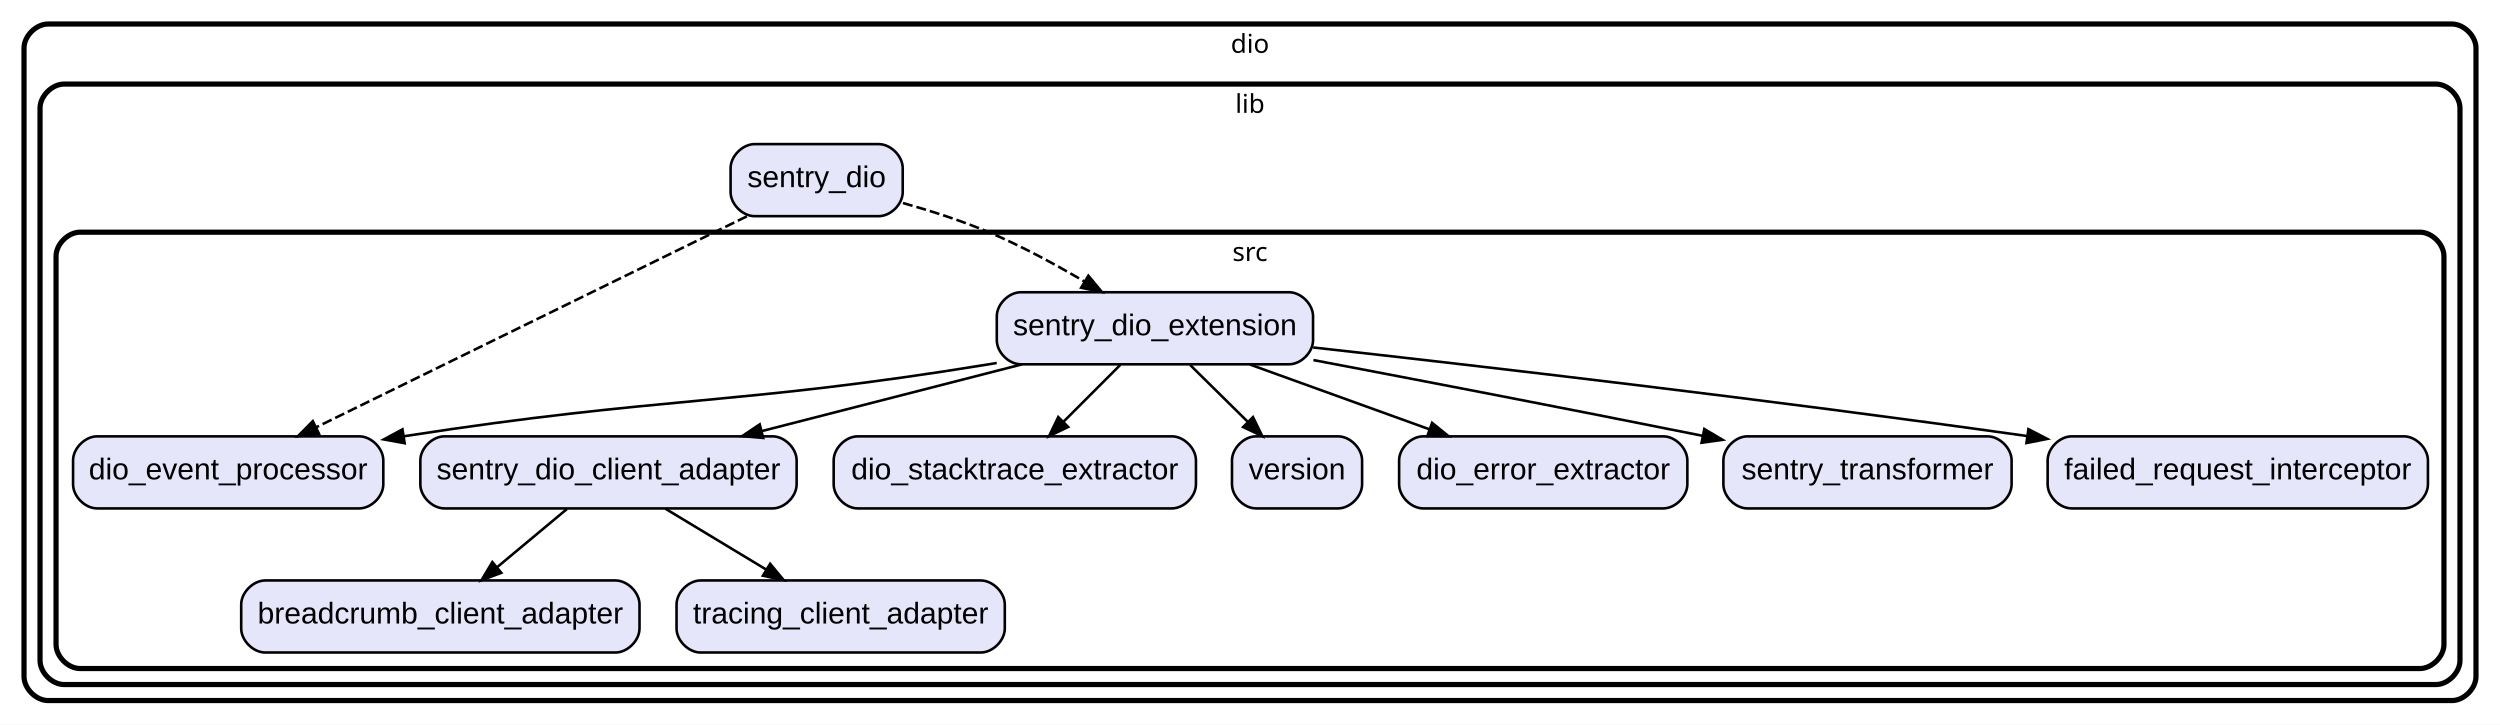
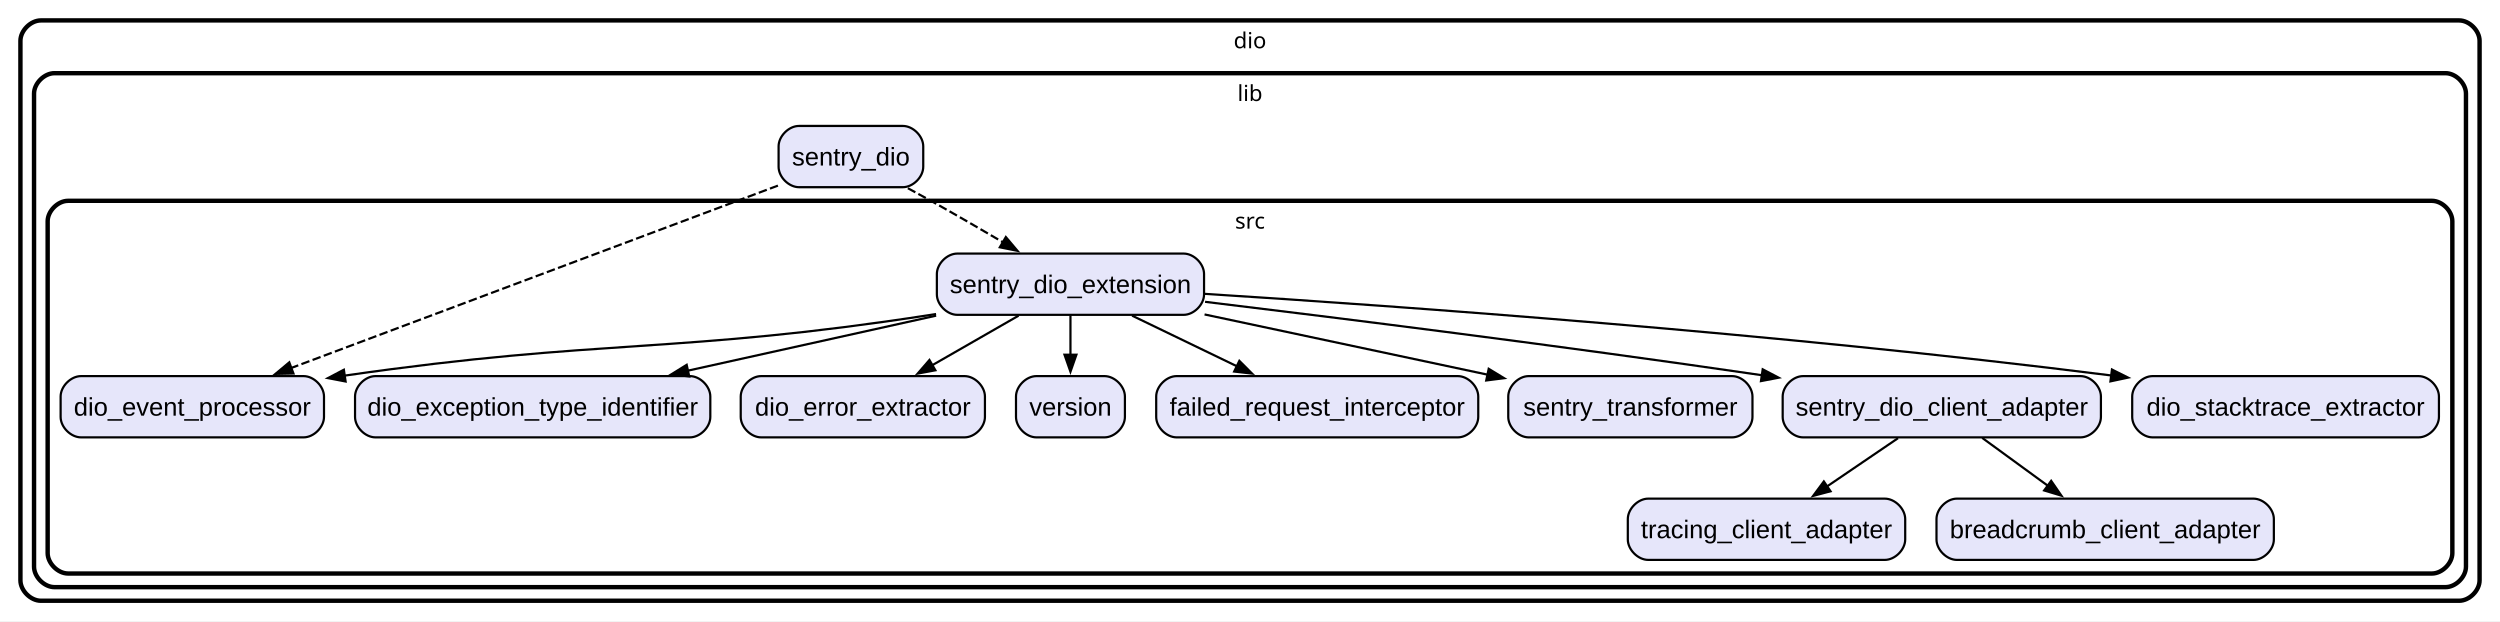
- <svg xmlns="http://www.w3.org/2000/svg" width="1249pt" height="362pt" viewBox="0.00 0.00 1249.00 362.00">
-   <g id="graph0" class="graph" transform="scale(1 1) rotate(0) translate(4 358)">
-     <polygon fill="white" stroke="transparent" points="-4,4 -4,-358 1245,-358 1245,4 -4,4" />
+ <svg xmlns="http://www.w3.org/2000/svg" width="1469pt" height="365pt" viewBox="0.00 0.00 1469.00 365.00">
+   <g id="graph0" class="graph" transform="scale(1 1) rotate(0) translate(4 361)">
+     <polygon fill="white" stroke="none" points="-4,4 -4,-361 1465,-361 1465,4 -4,4" />
    <g id="clust1" class="cluster">
-       <path fill="none" stroke="black" stroke-width="2.6" d="M20,-8C20,-8 1221,-8 1221,-8 1227,-8 1233,-14 1233,-20 1233,-20 1233,-334 1233,-334 1233,-340 1227,-346 1221,-346 1221,-346 20,-346 20,-346 14,-346 8,-340 8,-334 8,-334 8,-20 8,-20 8,-14 14,-8 20,-8" />
-       <text text-anchor="middle" x="620.5" y="-331.6" font-family="Arial Black" font-size="13.00">dio</text>
+       <path fill="none" stroke="black" stroke-width="2.6" d="M20,-8C20,-8 1441,-8 1441,-8 1447,-8 1453,-14 1453,-20 1453,-20 1453,-337 1453,-337 1453,-343 1447,-349 1441,-349 1441,-349 20,-349 20,-349 14,-349 8,-343 8,-337 8,-337 8,-20 8,-20 8,-14 14,-8 20,-8" />
+       <text xml:space="preserve" text-anchor="middle" x="730.5" y="-332.65" font-family="Arial Black" font-size="13.00">dio</text>
    </g>
    <g id="clust2" class="cluster">
-       <path fill="none" stroke="black" stroke-width="2.6" d="M28,-16C28,-16 1213,-16 1213,-16 1219,-16 1225,-22 1225,-28 1225,-28 1225,-304 1225,-304 1225,-310 1219,-316 1213,-316 1213,-316 28,-316 28,-316 22,-316 16,-310 16,-304 16,-304 16,-28 16,-28 16,-22 22,-16 28,-16" />
-       <text text-anchor="middle" x="620.5" y="-301.6" font-family="Arial Black" font-size="13.00">lib</text>
+       <path fill="none" stroke="black" stroke-width="2.6" d="M28,-16C28,-16 1433,-16 1433,-16 1439,-16 1445,-22 1445,-28 1445,-28 1445,-306 1445,-306 1445,-312 1439,-318 1433,-318 1433,-318 28,-318 28,-318 22,-318 16,-312 16,-306 16,-306 16,-28 16,-28 16,-22 22,-16 28,-16" />
+       <text xml:space="preserve" text-anchor="middle" x="730.5" y="-301.65" font-family="Arial Black" font-size="13.00">lib</text>
    </g>
    <g id="clust3" class="cluster">
-       <path fill="none" stroke="black" stroke-width="2.6" d="M36,-24C36,-24 1205,-24 1205,-24 1211,-24 1217,-30 1217,-36 1217,-36 1217,-230 1217,-230 1217,-236 1211,-242 1205,-242 1205,-242 36,-242 36,-242 30,-242 24,-236 24,-230 24,-230 24,-36 24,-36 24,-30 30,-24 36,-24" />
-       <text text-anchor="middle" x="620.5" y="-227.6" font-family="Arial Black" font-size="13.00">src</text>
+       <path fill="none" stroke="black" stroke-width="2.6" d="M36,-24C36,-24 1425,-24 1425,-24 1431,-24 1437,-30 1437,-36 1437,-36 1437,-231 1437,-231 1437,-237 1431,-243 1425,-243 1425,-243 36,-243 36,-243 30,-243 24,-237 24,-231 24,-231 24,-36 24,-36 24,-30 30,-24 36,-24" />
+       <text xml:space="preserve" text-anchor="middle" x="730.5" y="-226.65" font-family="Arial Black" font-size="13.00">src</text>
    </g>
    <g id="node1" class="node">
-       <path fill="Lavender" stroke="black" stroke-width="1.3" d="M435,-286C435,-286 373,-286 373,-286 367,-286 361,-280 361,-274 361,-274 361,-262 361,-262 361,-256 367,-250 373,-250 373,-250 435,-250 435,-250 441,-250 447,-256 447,-262 447,-262 447,-274 447,-274 447,-280 441,-286 435,-286" />
-       <text text-anchor="middle" x="404" y="-264.5" font-family="Arial" font-size="15.00">sentry_dio</text>
+       <path fill="Lavender" stroke="black" stroke-width="1.3" d="M526.5,-287C526.5,-287 465.5,-287 465.5,-287 459.5,-287 453.5,-281 453.5,-275 453.5,-275 453.5,-263 453.5,-263 453.5,-257 459.5,-251 465.5,-251 465.5,-251 526.5,-251 526.5,-251 532.5,-251 538.5,-257 538.5,-263 538.5,-263 538.5,-275 538.5,-275 538.5,-281 532.5,-287 526.5,-287" />
+       <text xml:space="preserve" text-anchor="middle" x="496" y="-263.75" font-family="Arial" font-size="15.00">sentry_dio</text>
+     </g>
+     <g id="node3" class="node">
+       <path fill="Lavender" stroke="black" stroke-width="1.3" d="M174.38,-140C174.38,-140 43.62,-140 43.62,-140 37.62,-140 31.62,-134 31.62,-128 31.62,-128 31.62,-116 31.62,-116 31.62,-110 37.62,-104 43.62,-104 43.62,-104 174.38,-104 174.38,-104 180.38,-104 186.38,-110 186.38,-116 186.38,-116 186.38,-128 186.38,-128 186.38,-134 180.38,-140 174.38,-140" />
+       <text xml:space="preserve" text-anchor="middle" x="109" y="-116.75" font-family="Arial" font-size="15.00">dio_event_processor</text>
+     </g>
+     <g id="edge2" class="edge">
+       <path fill="none" stroke="black" stroke-width="1.3" stroke-dasharray="5,2" d="M453.11,-251.93C383.42,-225.82 245.54,-174.16 167.12,-144.78" />
+       <polygon fill="black" stroke="black" stroke-width="1.3" points="168.43,-141.53 157.84,-141.3 165.98,-148.09 168.43,-141.53" />
+     </g>
+     <g id="node5" class="node">
+       <path fill="Lavender" stroke="black" stroke-width="1.3" d="M691.5,-212C691.5,-212 558.5,-212 558.5,-212 552.5,-212 546.5,-206 546.5,-200 546.5,-200 546.5,-188 546.5,-188 546.5,-182 552.5,-176 558.5,-176 558.5,-176 691.5,-176 691.5,-176 697.5,-176 703.5,-182 703.5,-188 703.5,-188 703.5,-200 703.5,-200 703.5,-206 697.5,-212 691.5,-212" />
+       <text xml:space="preserve" text-anchor="middle" x="625" y="-188.75" font-family="Arial" font-size="15.00">sentry_dio_extension</text>
+     </g>
+     <g id="edge1" class="edge">
+       <path fill="none" stroke="black" stroke-width="1.3" stroke-dasharray="5,2" d="M529.47,-250.41C534.03,-247.95 538.64,-245.43 543,-243 556.87,-235.26 571.9,-226.55 585.26,-218.7" />
+       <polygon fill="black" stroke="black" stroke-width="1.3" points="587.03,-221.72 593.87,-213.62 583.48,-215.69 587.03,-221.72" />
+     </g>
+     <g id="node2" class="node">
+       <path fill="Lavender" stroke="black" stroke-width="1.3" d="M1103.5,-68C1103.5,-68 964.5,-68 964.5,-68 958.5,-68 952.5,-62 952.5,-56 952.5,-56 952.5,-44 952.5,-44 952.5,-38 958.5,-32 964.5,-32 964.5,-32 1103.5,-32 1103.5,-32 1109.5,-32 1115.5,-38 1115.5,-44 1115.5,-44 1115.5,-56 1115.5,-56 1115.5,-62 1109.5,-68 1103.5,-68" />
+       <text xml:space="preserve" text-anchor="middle" x="1034" y="-44.75" font-family="Arial" font-size="15.00">tracing_client_adapter</text>
    </g>
    <g id="node4" class="node">
-       <path fill="Lavender" stroke="black" stroke-width="1.3" d="M175.5,-140C175.5,-140 44.5,-140 44.5,-140 38.5,-140 32.5,-134 32.5,-128 32.5,-128 32.5,-116 32.5,-116 32.5,-110 38.5,-104 44.5,-104 44.5,-104 175.5,-104 175.5,-104 181.5,-104 187.5,-110 187.5,-116 187.5,-116 187.5,-128 187.5,-128 187.5,-134 181.5,-140 175.5,-140" />
-       <text text-anchor="middle" x="110" y="-118.5" font-family="Arial" font-size="15.00">dio_event_processor</text>
+       <path fill="Lavender" stroke="black" stroke-width="1.3" d="M401.38,-140C401.38,-140 216.62,-140 216.62,-140 210.62,-140 204.62,-134 204.62,-128 204.62,-128 204.62,-116 204.62,-116 204.62,-110 210.62,-104 216.62,-104 216.62,-104 401.38,-104 401.38,-104 407.38,-104 413.38,-110 413.38,-116 413.38,-116 413.38,-128 413.38,-128 413.38,-134 407.38,-140 401.38,-140" />
+       <text xml:space="preserve" text-anchor="middle" x="309" y="-116.75" font-family="Arial" font-size="15.00">dio_exception_type_identifier</text>
    </g>
-     <g id="edge2" class="edge">
-       <path fill="none" stroke="black" stroke-width="1.3" stroke-dasharray="5,2" d="M369.12,-249.92C315.41,-223.61 212.54,-173.22 153.86,-144.48" />
-       <polygon fill="black" stroke="black" stroke-width="1.3" points="155.35,-141.32 144.83,-140.06 152.28,-147.6 155.35,-141.32" />
+     <g id="edge4" class="edge">
+       <path fill="none" stroke="black" stroke-width="1.3" d="M546.03,-176.48C545.02,-176.32 544.01,-176.16 543,-176 393.52,-152.81 351.39,-162.39 198.42,-140.27" />
+       <polygon fill="black" stroke="black" stroke-width="1.3" points="199.08,-136.83 188.68,-138.83 198.06,-143.75 199.08,-136.83" />
+     </g>
+     <g id="edge5" class="edge">
+       <path fill="none" stroke="black" stroke-width="1.3" d="M546.07,-175.52C501.75,-165.7 446.25,-153.4 400.09,-143.18" />
+       <polygon fill="black" stroke="black" stroke-width="1.3" points="401,-139.8 390.48,-141.05 399.49,-146.63 401,-139.8" />
+     </g>
+     <g id="node6" class="node">
+       <path fill="Lavender" stroke="black" stroke-width="1.3" d="M562.75,-140C562.75,-140 443.25,-140 443.25,-140 437.25,-140 431.25,-134 431.25,-128 431.25,-128 431.25,-116 431.25,-116 431.25,-110 437.25,-104 443.25,-104 443.25,-104 562.75,-104 562.75,-104 568.75,-104 574.75,-110 574.75,-116 574.75,-116 574.75,-128 574.75,-128 574.75,-134 568.75,-140 562.75,-140" />
+       <text xml:space="preserve" text-anchor="middle" x="503" y="-116.75" font-family="Arial" font-size="15.00">dio_error_extractor</text>
+     </g>
+     <g id="edge3" class="edge">
+       <path fill="none" stroke="black" stroke-width="1.3" d="M594.53,-175.52C579.1,-166.66 560.16,-155.8 543.52,-146.25" />
+       <polygon fill="black" stroke="black" stroke-width="1.3" points="545.63,-143.42 535.21,-141.48 542.14,-149.49 545.63,-143.42" />
+     </g>
+     <g id="node7" class="node">
+       <path fill="Lavender" stroke="black" stroke-width="1.3" d="M645,-140C645,-140 605,-140 605,-140 599,-140 593,-134 593,-128 593,-128 593,-116 593,-116 593,-110 599,-104 605,-104 605,-104 645,-104 645,-104 651,-104 657,-110 657,-116 657,-116 657,-128 657,-128 657,-134 651,-140 645,-140" />
+       <text xml:space="preserve" text-anchor="middle" x="625" y="-116.75" font-family="Arial" font-size="15.00">version</text>
+     </g>
+     <g id="edge10" class="edge">
+       <path fill="none" stroke="black" stroke-width="1.3" d="M625,-175.7C625,-168.68 625,-160.38 625,-152.47" />
+       <polygon fill="black" stroke="black" stroke-width="1.3" points="628.5,-152.56 625,-142.56 621.5,-152.56 628.5,-152.56" />
+     </g>
+     <g id="node8" class="node">
+       <path fill="Lavender" stroke="black" stroke-width="1.3" d="M852.62,-140C852.62,-140 687.38,-140 687.38,-140 681.38,-140 675.38,-134 675.38,-128 675.38,-128 675.38,-116 675.38,-116 675.38,-110 681.38,-104 687.38,-104 687.38,-104 852.62,-104 852.62,-104 858.62,-104 864.62,-110 864.62,-116 864.62,-116 864.62,-128 864.62,-128 864.62,-134 858.62,-140 852.62,-140" />
+       <text xml:space="preserve" text-anchor="middle" x="770" y="-116.75" font-family="Arial" font-size="15.00">failed_request_interceptor</text>
+     </g>
+     <g id="edge7" class="edge">
+       <path fill="none" stroke="black" stroke-width="1.3" d="M661.22,-175.52C679.83,-166.53 702.74,-155.47 722.73,-145.82" />
+       <polygon fill="black" stroke="black" stroke-width="1.3" points="724.24,-148.98 731.72,-141.48 721.19,-142.68 724.24,-148.98" />
+     </g>
+     <g id="node9" class="node">
+       <path fill="Lavender" stroke="black" stroke-width="1.3" d="M1013.75,-140C1013.75,-140 894.25,-140 894.25,-140 888.25,-140 882.25,-134 882.25,-128 882.25,-128 882.25,-116 882.25,-116 882.25,-110 888.25,-104 894.25,-104 894.25,-104 1013.75,-104 1013.75,-104 1019.75,-104 1025.75,-110 1025.75,-116 1025.75,-116 1025.75,-128 1025.75,-128 1025.75,-134 1019.75,-140 1013.75,-140" />
+       <text xml:space="preserve" text-anchor="middle" x="954" y="-116.75" font-family="Arial" font-size="15.00">sentry_transformer</text>
+     </g>
+     <g id="edge8" class="edge">
+       <path fill="none" stroke="black" stroke-width="1.3" d="M703.8,-176.23C753.98,-165.56 818.91,-151.74 870.05,-140.86" />
+       <polygon fill="black" stroke="black" stroke-width="1.3" points="870.76,-144.29 879.82,-138.78 869.31,-137.44 870.76,-144.29" />
+     </g>
+     <g id="node10" class="node">
+       <path fill="Lavender" stroke="black" stroke-width="1.3" d="M1218.5,-140C1218.5,-140 1055.5,-140 1055.5,-140 1049.5,-140 1043.5,-134 1043.5,-128 1043.5,-128 1043.5,-116 1043.5,-116 1043.5,-110 1049.5,-104 1055.5,-104 1055.5,-104 1218.5,-104 1218.5,-104 1224.5,-104 1230.5,-110 1230.5,-116 1230.5,-116 1230.5,-128 1230.5,-128 1230.5,-134 1224.5,-140 1218.5,-140" />
+       <text xml:space="preserve" text-anchor="middle" x="1137" y="-116.75" font-family="Arial" font-size="15.00">sentry_dio_client_adapter</text>
+     </g>
+     <g id="edge9" class="edge">
+       <path fill="none" stroke="black" stroke-width="1.3" d="M704.1,-183.65C784.18,-173.98 911.87,-158.02 1031.54,-140.49" />
+       <polygon fill="black" stroke="black" stroke-width="1.3" points="1031.76,-143.99 1041.15,-139.07 1030.74,-137.07 1031.76,-143.99" />
    </g>
    <g id="node11" class="node">
-       <path fill="Lavender" stroke="black" stroke-width="1.3" d="M640,-212C640,-212 506,-212 506,-212 500,-212 494,-206 494,-200 494,-200 494,-188 494,-188 494,-182 500,-176 506,-176 506,-176 640,-176 640,-176 646,-176 652,-182 652,-188 652,-188 652,-200 652,-200 652,-206 646,-212 640,-212" />
-       <text text-anchor="middle" x="573" y="-190.5" font-family="Arial" font-size="15.00">sentry_dio_extension</text>
-     </g>
-     <g id="edge1" class="edge">
-       <path fill="none" stroke="black" stroke-width="1.3" stroke-dasharray="5,2" d="M447.11,-256.58C461.04,-252.66 476.39,-247.74 490,-242 506.3,-235.13 523.45,-225.8 537.9,-217.28" />
-       <polygon fill="black" stroke="black" stroke-width="1.3" points="539.75,-220.25 546.52,-212.1 536.14,-214.25 539.75,-220.25" />
-     </g>
-     <g id="node2" class="node">
-       <path fill="Lavender" stroke="black" stroke-width="1.3" d="M1197,-140C1197,-140 1031,-140 1031,-140 1025,-140 1019,-134 1019,-128 1019,-128 1019,-116 1019,-116 1019,-110 1025,-104 1031,-104 1031,-104 1197,-104 1197,-104 1203,-104 1209,-110 1209,-116 1209,-116 1209,-128 1209,-128 1209,-134 1203,-140 1197,-140" />
-       <text text-anchor="middle" x="1114" y="-118.5" font-family="Arial" font-size="15.00">failed_request_interceptor</text>
-     </g>
-     <g id="node3" class="node">
-       <path fill="Lavender" stroke="black" stroke-width="1.3" d="M382,-140C382,-140 218,-140 218,-140 212,-140 206,-134 206,-128 206,-128 206,-116 206,-116 206,-110 212,-104 218,-104 218,-104 382,-104 382,-104 388,-104 394,-110 394,-116 394,-116 394,-128 394,-128 394,-134 388,-140 382,-140" />
-       <text text-anchor="middle" x="300" y="-118.5" font-family="Arial" font-size="15.00">sentry_dio_client_adapter</text>
-     </g>
-     <g id="node6" class="node">
-       <path fill="Lavender" stroke="black" stroke-width="1.3" d="M303.5,-68C303.5,-68 128.5,-68 128.5,-68 122.5,-68 116.5,-62 116.5,-56 116.5,-56 116.5,-44 116.5,-44 116.5,-38 122.5,-32 128.5,-32 128.5,-32 303.5,-32 303.5,-32 309.5,-32 315.5,-38 315.5,-44 315.5,-44 315.5,-56 315.5,-56 315.5,-62 309.5,-68 303.5,-68" />
-       <text text-anchor="middle" x="216" y="-46.5" font-family="Arial" font-size="15.00">breadcrumb_client_adapter</text>
-     </g>
-     <g id="edge3" class="edge">
-       <path fill="none" stroke="black" stroke-width="1.3" d="M279.24,-103.7C268.76,-94.97 255.89,-84.24 244.5,-74.75" />
-       <polygon fill="black" stroke="black" stroke-width="1.3" points="246.45,-71.82 236.53,-68.1 241.97,-77.19 246.45,-71.82" />
-     </g>
-     <g id="node7" class="node">
-       <path fill="Lavender" stroke="black" stroke-width="1.3" d="M486,-68C486,-68 346,-68 346,-68 340,-68 334,-62 334,-56 334,-56 334,-44 334,-44 334,-38 340,-32 346,-32 346,-32 486,-32 486,-32 492,-32 498,-38 498,-44 498,-44 498,-56 498,-56 498,-62 492,-68 486,-68" />
-       <text text-anchor="middle" x="416" y="-46.5" font-family="Arial" font-size="15.00">tracing_client_adapter</text>
-     </g>
-     <g id="edge4" class="edge">
-       <path fill="none" stroke="black" stroke-width="1.3" d="M328.38,-103.88C343.54,-94.72 362.41,-83.34 378.74,-73.48" />
-       <polygon fill="black" stroke="black" stroke-width="1.3" points="380.76,-76.35 387.51,-68.19 377.14,-70.36 380.76,-76.35" />
-     </g>
-     <g id="node5" class="node">
-       <path fill="Lavender" stroke="black" stroke-width="1.3" d="M581.5,-140C581.5,-140 424.5,-140 424.5,-140 418.5,-140 412.5,-134 412.5,-128 412.5,-128 412.5,-116 412.5,-116 412.5,-110 418.5,-104 424.5,-104 424.5,-104 581.5,-104 581.5,-104 587.5,-104 593.5,-110 593.5,-116 593.5,-116 593.5,-128 593.5,-128 593.5,-134 587.5,-140 581.5,-140" />
-       <text text-anchor="middle" x="503" y="-118.5" font-family="Arial" font-size="15.00">dio_stacktrace_extractor</text>
-     </g>
-     <g id="node8" class="node">
-       <path fill="Lavender" stroke="black" stroke-width="1.3" d="M664.5,-140C664.5,-140 623.5,-140 623.5,-140 617.5,-140 611.5,-134 611.5,-128 611.5,-128 611.5,-116 611.5,-116 611.5,-110 617.5,-104 623.5,-104 623.5,-104 664.5,-104 664.5,-104 670.5,-104 676.5,-110 676.5,-116 676.5,-116 676.5,-128 676.5,-128 676.5,-134 670.5,-140 664.5,-140" />
-       <text text-anchor="middle" x="644" y="-118.5" font-family="Arial" font-size="15.00">version</text>
-     </g>
-     <g id="node9" class="node">
-       <path fill="Lavender" stroke="black" stroke-width="1.3" d="M827,-140C827,-140 707,-140 707,-140 701,-140 695,-134 695,-128 695,-128 695,-116 695,-116 695,-110 701,-104 707,-104 707,-104 827,-104 827,-104 833,-104 839,-110 839,-116 839,-116 839,-128 839,-128 839,-134 833,-140 827,-140" />
-       <text text-anchor="middle" x="767" y="-118.5" font-family="Arial" font-size="15.00">dio_error_extractor</text>
-     </g>
-     <g id="node10" class="node">
-       <path fill="Lavender" stroke="black" stroke-width="1.3" d="M989,-140C989,-140 869,-140 869,-140 863,-140 857,-134 857,-128 857,-128 857,-116 857,-116 857,-110 863,-104 869,-104 869,-104 989,-104 989,-104 995,-104 1001,-110 1001,-116 1001,-116 1001,-128 1001,-128 1001,-134 995,-140 989,-140" />
-       <text text-anchor="middle" x="929" y="-118.5" font-family="Arial" font-size="15.00">sentry_transformer</text>
-     </g>
-     <g id="edge8" class="edge">
-       <path fill="none" stroke="black" stroke-width="1.3" d="M652.07,-184.4C737.48,-174.9 877.81,-158.62 1008.61,-140.17" />
-       <polygon fill="black" stroke="black" stroke-width="1.3" points="1009.4,-143.59 1018.81,-138.72 1008.42,-136.66 1009.4,-143.59" />
-     </g>
-     <g id="edge10" class="edge">
-       <path fill="none" stroke="black" stroke-width="1.3" d="M506.57,-175.97C467.34,-165.91 417.53,-153.14 376.65,-142.65" />
-       <polygon fill="black" stroke="black" stroke-width="1.3" points="377.29,-139.2 366.73,-140.11 375.55,-145.98 377.29,-139.2" />
+       <path fill="Lavender" stroke="black" stroke-width="1.3" d="M1417.12,-140C1417.12,-140 1260.88,-140 1260.88,-140 1254.88,-140 1248.88,-134 1248.88,-128 1248.88,-128 1248.88,-116 1248.88,-116 1248.88,-110 1254.88,-104 1260.88,-104 1260.88,-104 1417.12,-104 1417.12,-104 1423.12,-104 1429.12,-110 1429.12,-116 1429.12,-116 1429.12,-128 1429.12,-128 1429.12,-134 1423.12,-140 1417.12,-140" />
+       <text xml:space="preserve" text-anchor="middle" x="1339" y="-116.75" font-family="Arial" font-size="15.00">dio_stacktrace_extractor</text>
    </g>
    <g id="edge6" class="edge">
-       <path fill="none" stroke="black" stroke-width="1.3" d="M493.95,-176.66C492.62,-176.43 491.31,-176.21 490,-176 363.68,-155.34 328.29,-160.33 197.72,-140.04" />
-       <polygon fill="black" stroke="black" stroke-width="1.3" points="198.16,-136.57 187.74,-138.47 197.07,-143.49 198.16,-136.57" />
+       <path fill="none" stroke="black" stroke-width="1.3" d="M703.86,-188.33C818.81,-181.06 1039.32,-165.32 1236.65,-140.37" />
+       <polygon fill="black" stroke="black" stroke-width="1.3" points="1236.98,-143.86 1246.46,-139.12 1236.09,-136.91 1236.98,-143.86" />
    </g>
-     <g id="edge7" class="edge">
-       <path fill="none" stroke="black" stroke-width="1.3" d="M555.7,-175.7C547.14,-167.14 536.66,-156.66 527.3,-147.3" />
-       <polygon fill="black" stroke="black" stroke-width="1.3" points="529.65,-144.7 520.1,-140.1 524.7,-149.65 529.65,-144.7" />
+     <g id="edge12" class="edge">
+       <path fill="none" stroke="black" stroke-width="1.3" d="M1111.27,-103.52C1098.62,-94.91 1083.16,-84.41 1069.4,-75.06" />
+       <polygon fill="black" stroke="black" stroke-width="1.3" points="1071.62,-72.34 1061.38,-69.61 1067.69,-78.12 1071.62,-72.34" />
+     </g>
+     <g id="node12" class="node">
+       <path fill="Lavender" stroke="black" stroke-width="1.3" d="M1320.12,-68C1320.12,-68 1145.88,-68 1145.88,-68 1139.88,-68 1133.88,-62 1133.88,-56 1133.88,-56 1133.88,-44 1133.88,-44 1133.88,-38 1139.88,-32 1145.88,-32 1145.88,-32 1320.12,-32 1320.12,-32 1326.12,-32 1332.12,-38 1332.12,-44 1332.12,-44 1332.12,-56 1332.12,-56 1332.12,-62 1326.12,-68 1320.12,-68" />
+       <text xml:space="preserve" text-anchor="middle" x="1233" y="-44.75" font-family="Arial" font-size="15.00">breadcrumb_client_adapter</text>
    </g>
    <g id="edge11" class="edge">
-       <path fill="none" stroke="black" stroke-width="1.3" d="M590.55,-175.7C599.23,-167.14 609.86,-156.66 619.35,-147.3" />
-       <polygon fill="black" stroke="black" stroke-width="1.3" points="621.99,-149.62 626.65,-140.1 617.07,-144.63 621.99,-149.62" />
-     </g>
-     <g id="edge5" class="edge">
-       <path fill="none" stroke="black" stroke-width="1.3" d="M620.46,-175.88C647.57,-166.09 681.74,-153.77 710.26,-143.47" />
-       <polygon fill="black" stroke="black" stroke-width="1.3" points="711.48,-146.75 719.7,-140.07 709.1,-140.17 711.48,-146.75" />
-     </g>
-     <g id="edge9" class="edge">
-       <path fill="none" stroke="black" stroke-width="1.3" d="M652.19,-178.1C704.71,-168.13 775.41,-154.55 846.55,-140.28" />
-       <polygon fill="black" stroke="black" stroke-width="1.3" points="847.47,-143.66 856.59,-138.26 846.1,-136.8 847.47,-143.66" />
+       <path fill="none" stroke="black" stroke-width="1.3" d="M1160.73,-103.7C1172.41,-95.18 1186.69,-84.76 1199.47,-75.45" />
+       <polygon fill="black" stroke="black" stroke-width="1.3" points="1201.27,-78.47 1207.29,-69.75 1197.14,-72.81 1201.27,-78.47" />
    </g>
  </g>
</svg>
